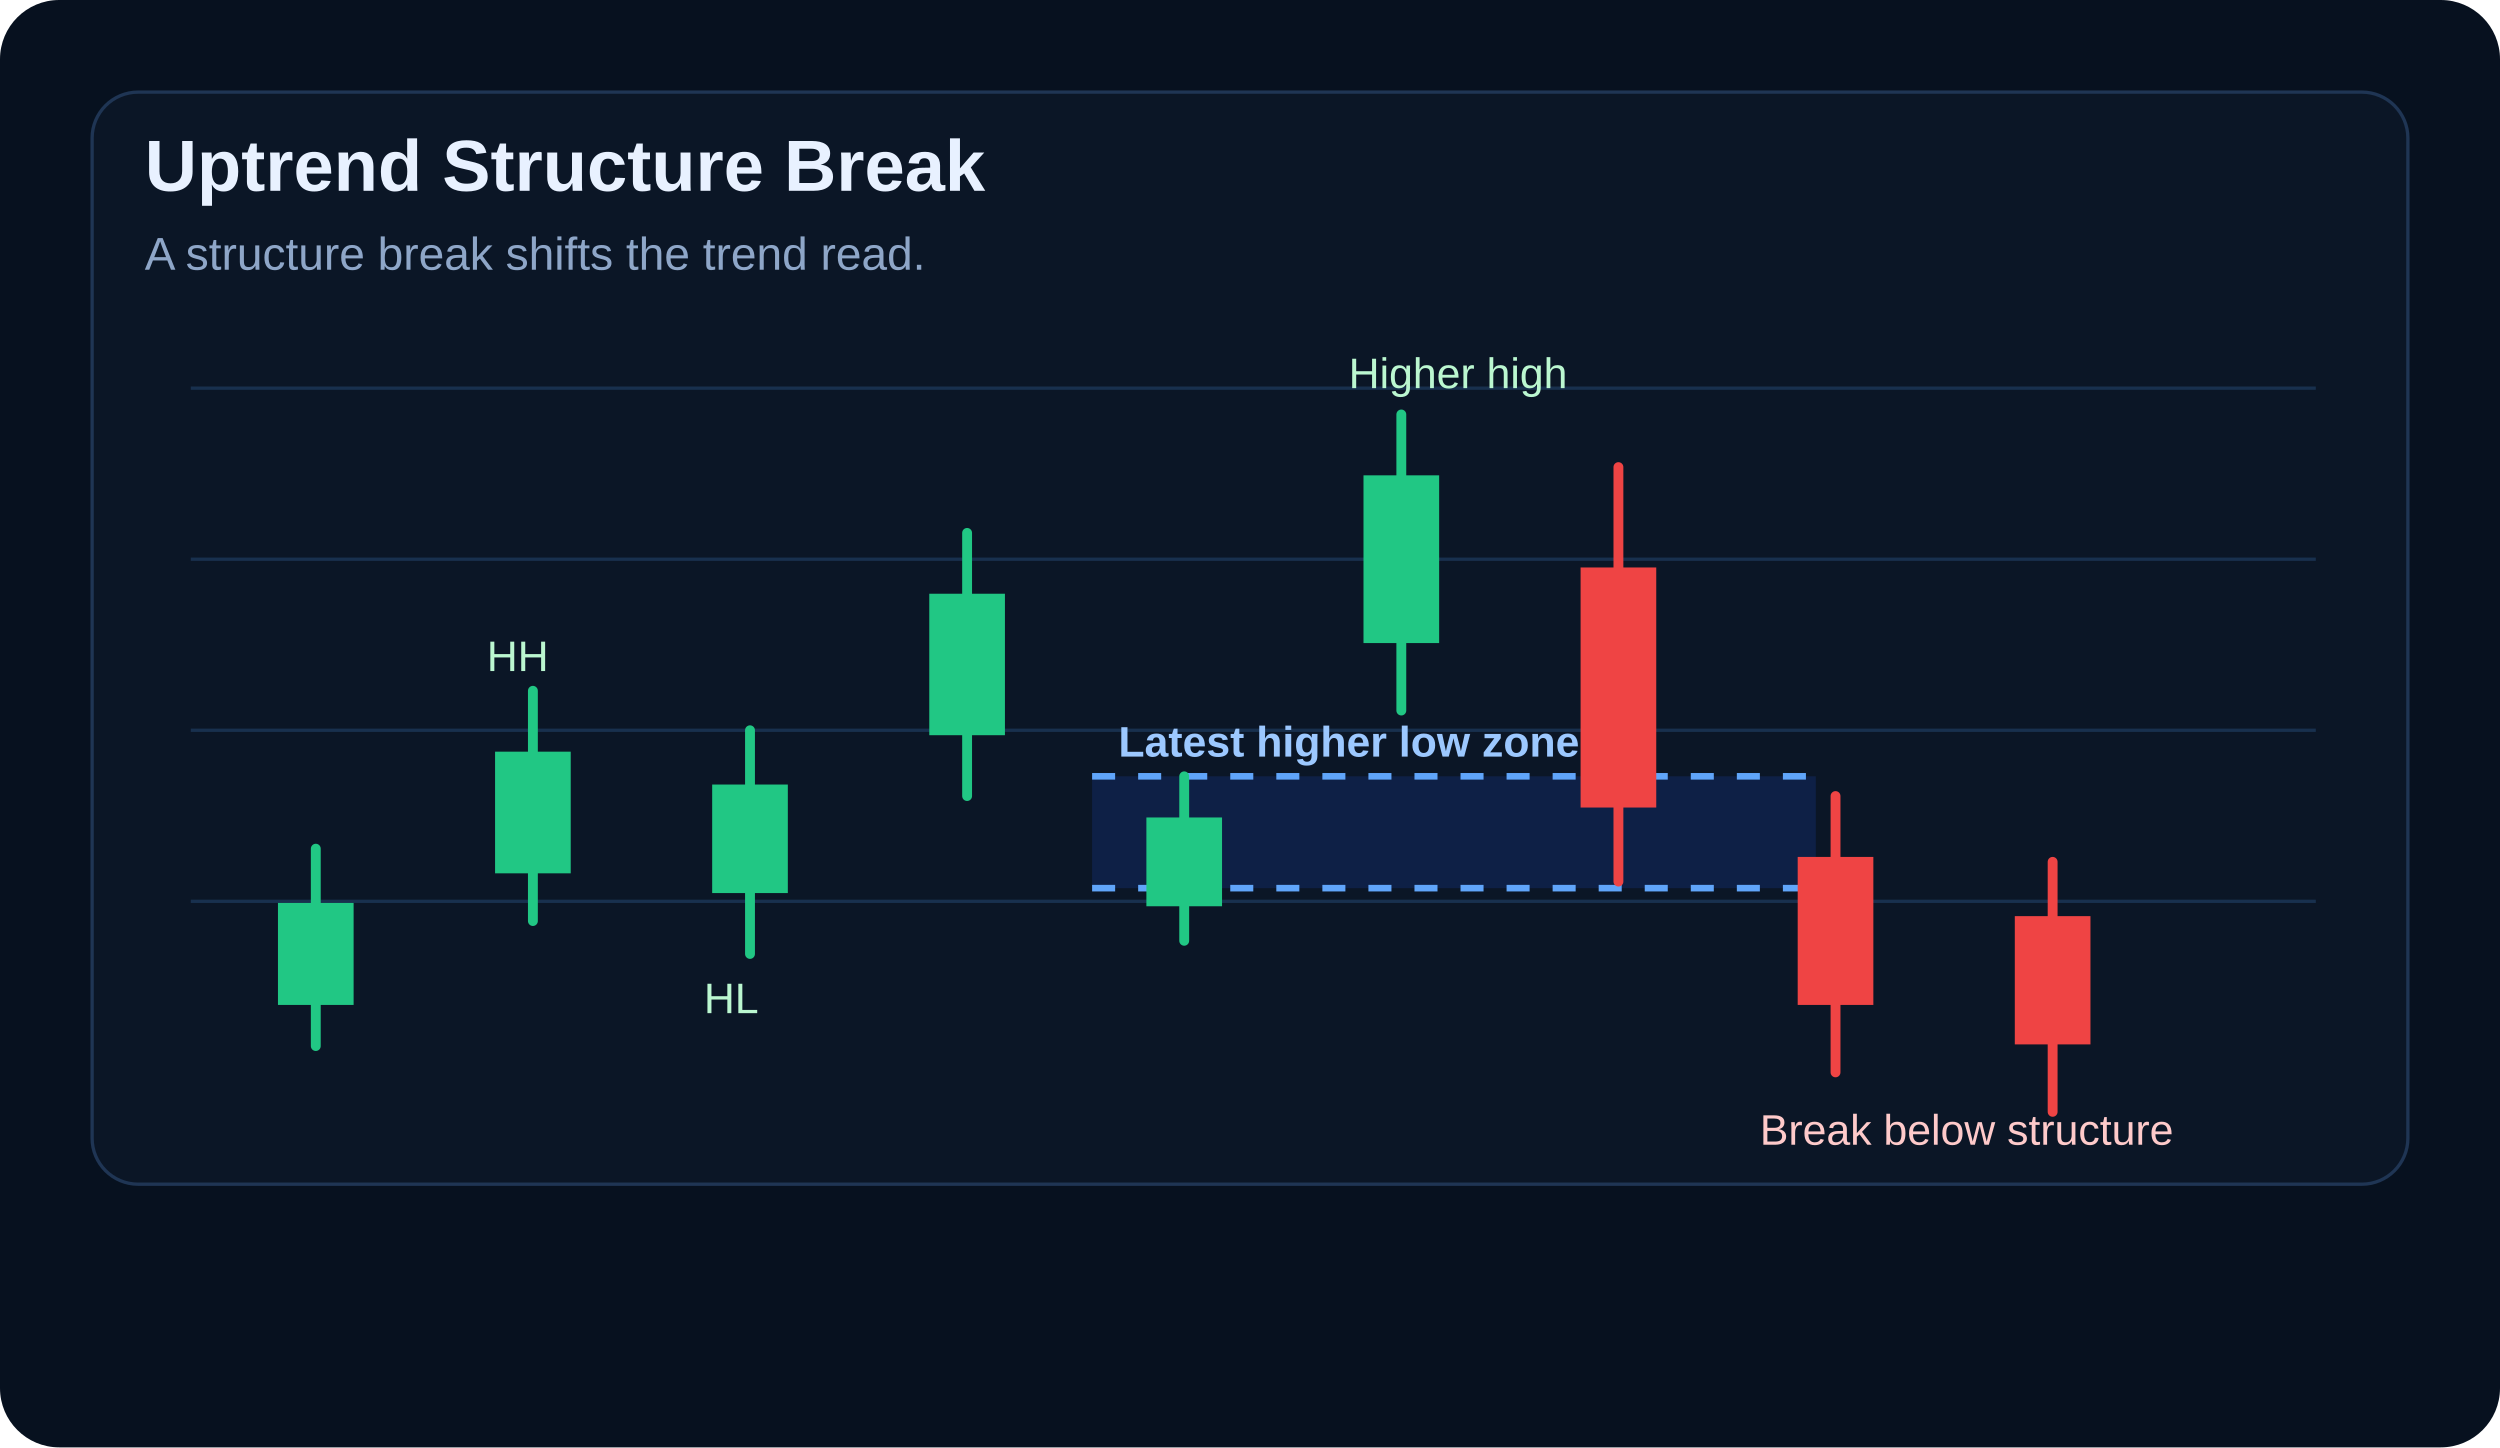
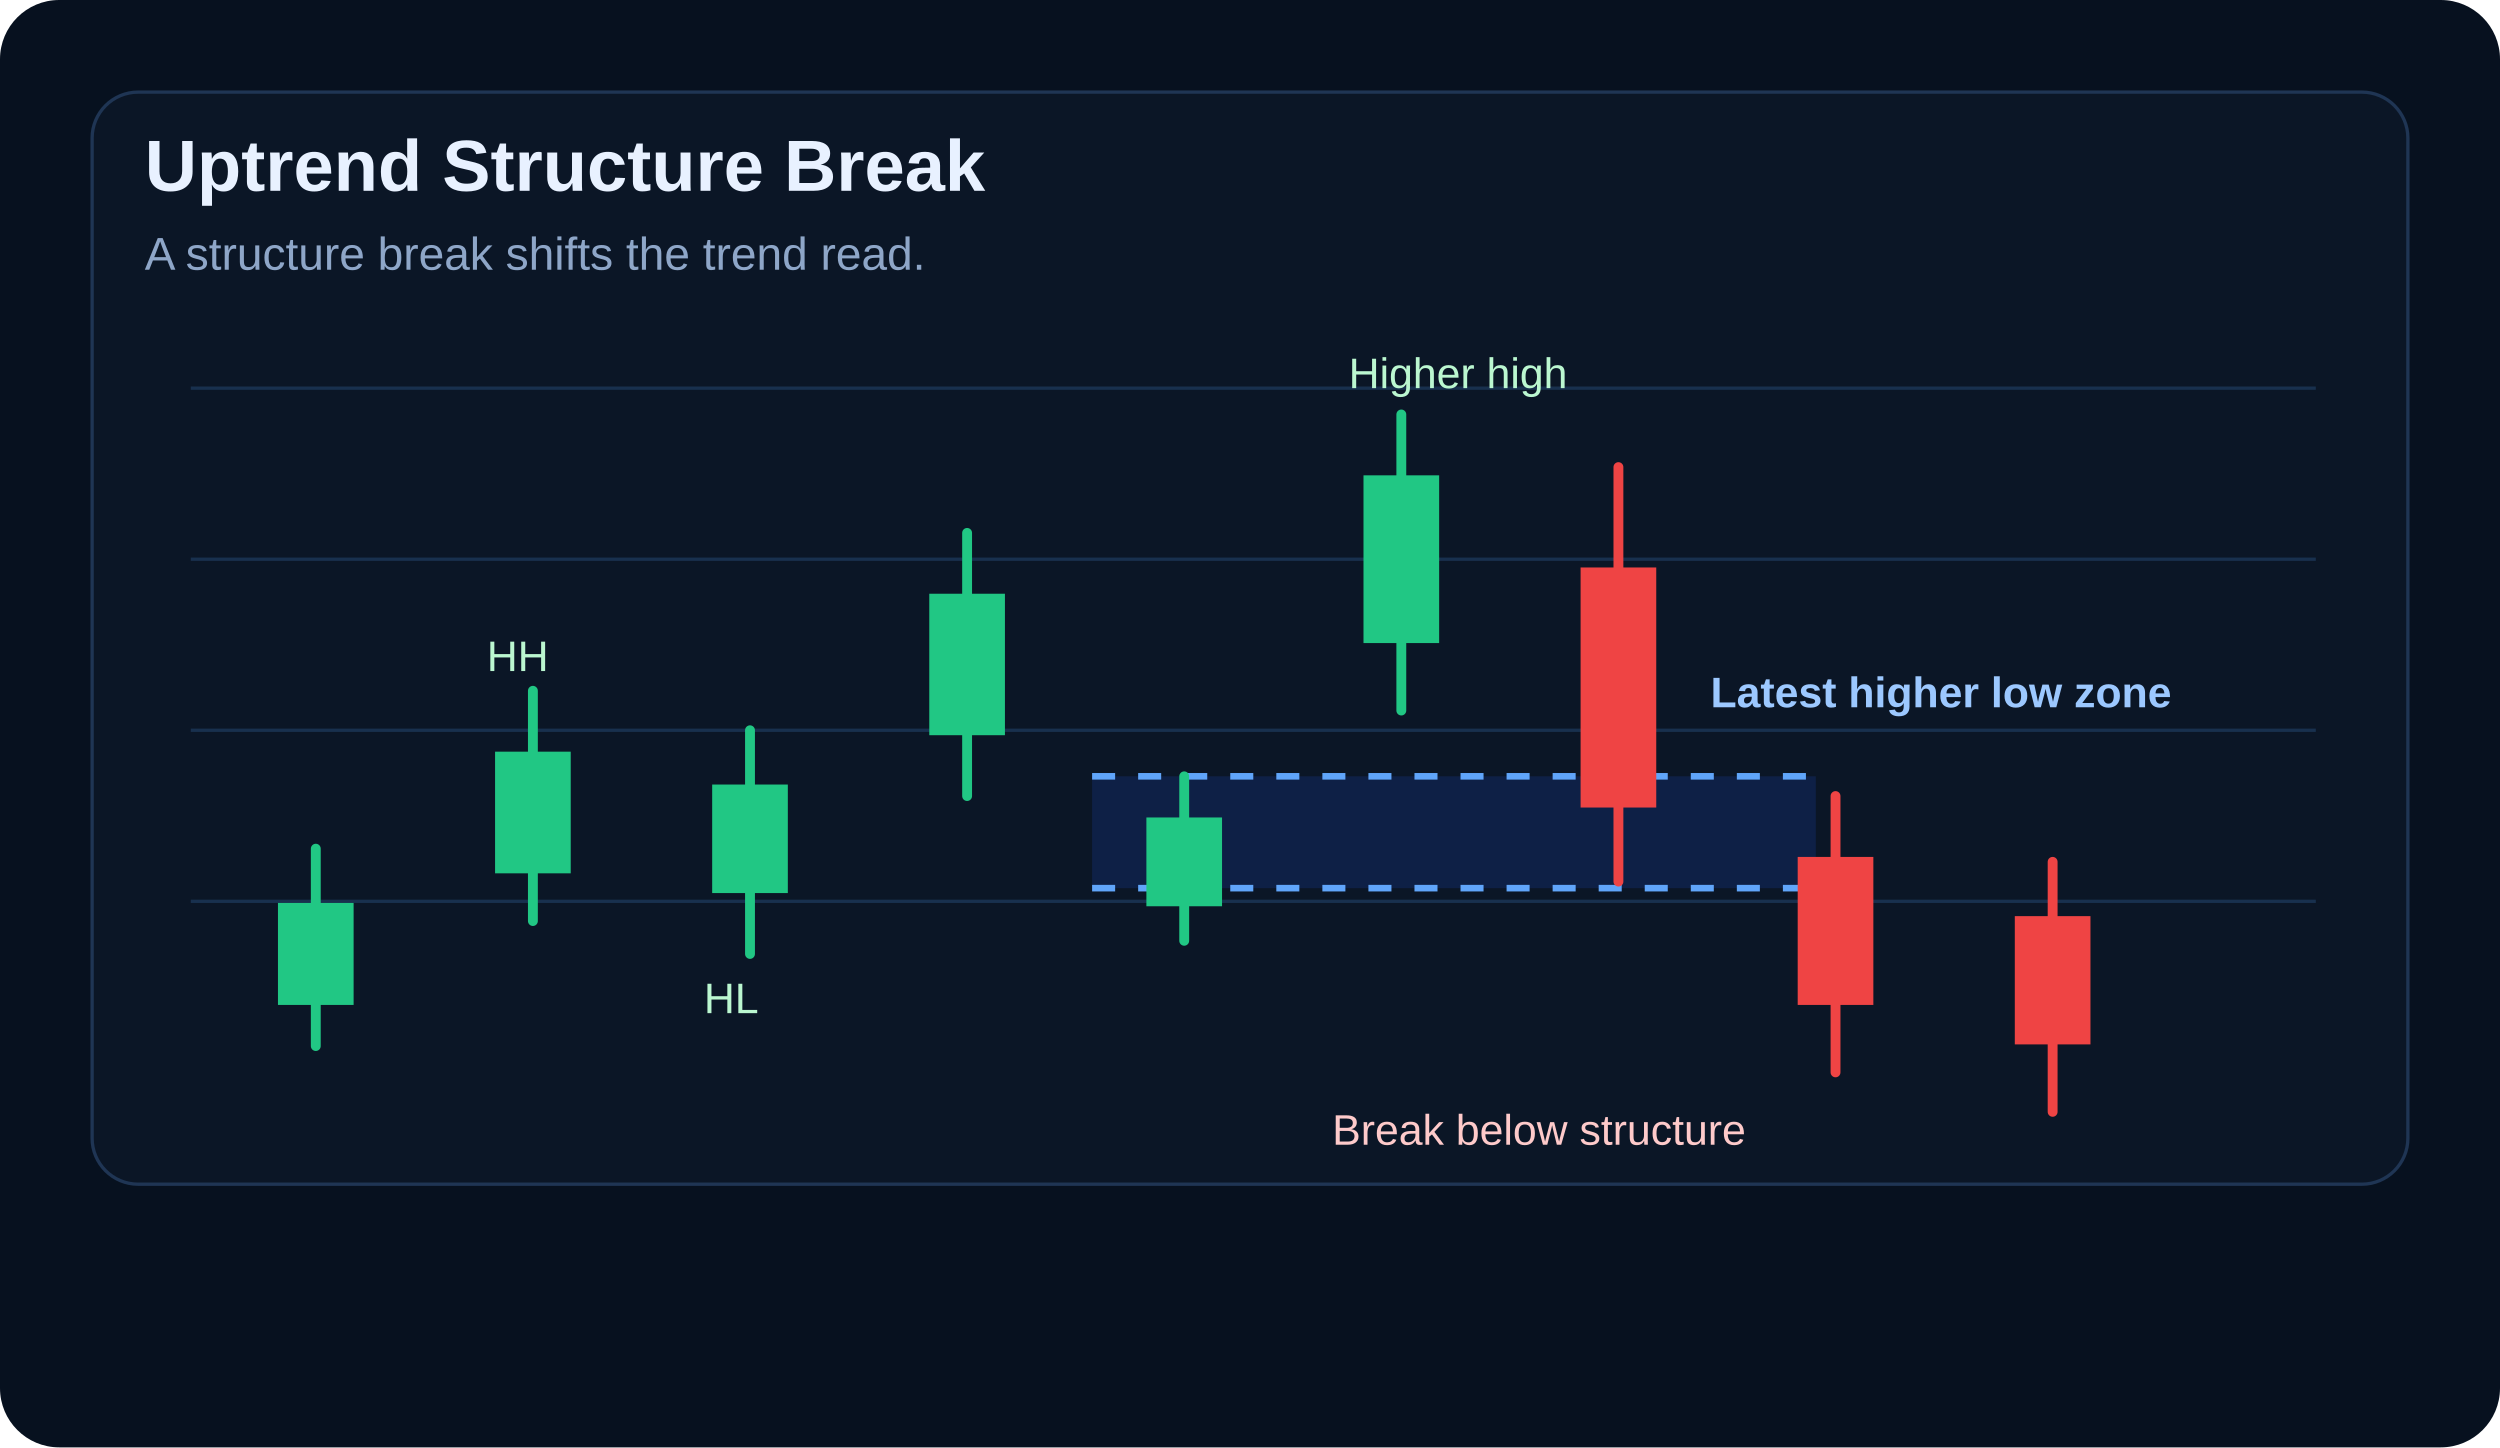
<svg xmlns="http://www.w3.org/2000/svg" viewBox="0 0 760 440" role="img" aria-labelledby="title desc">
  <rect width="760" height="440" rx="18" fill="#07111f" />
  <rect x="28" y="28" width="704" height="332" rx="14" fill="#0b1626" stroke="#1f3554" />
  <text x="44" y="58" fill="#e8f1ff" font-family="Arial, sans-serif" font-size="22" font-weight="700">Uptrend Structure Break</text>
  <text x="44" y="82" fill="#8ea6c8" font-family="Arial, sans-serif" font-size="14">A structure break shifts the trend read.</text>
  <g stroke="#18304e" stroke-width="1">
    <line x1="58" y1="118" x2="704" y2="118" />
    <line x1="58" y1="170" x2="704" y2="170" />
    <line x1="58" y1="222" x2="704" y2="222" />
    <line x1="58" y1="274" x2="704" y2="274" />
  </g>
  <rect x="332" y="236" width="220" height="34" fill="#1d4ed8" opacity=".18" />
  <line x1="332" y1="236" x2="552" y2="236" stroke="#60a5fa" stroke-width="2" stroke-dasharray="7 7" />
  <line x1="332" y1="270" x2="552" y2="270" stroke="#60a5fa" stroke-width="2" stroke-dasharray="7 7" />
-   <text x="340" y="230" fill="#9cc8ff" font-family="Arial, sans-serif" font-size="13" font-weight="700">Latest higher low zone</text>
+   <text x="520" y="215" fill="#9cc8ff" font-family="Arial, sans-serif" font-size="13" font-weight="700">Latest higher low zone</text>
  <g stroke-linecap="round" stroke-width="3">
    <g stroke="#21c784" fill="#21c784">
      <line x1="96" y1="258" x2="96" y2="318" />
      <rect x="86" y="276" width="20" height="28" />
      <line x1="162" y1="210" x2="162" y2="280" />
      <rect x="152" y="230" width="20" height="34" />
      <line x1="228" y1="222" x2="228" y2="290" />
      <rect x="218" y="240" width="20" height="30" />
      <line x1="294" y1="162" x2="294" y2="242" />
      <rect x="284" y="182" width="20" height="40" />
      <line x1="360" y1="236" x2="360" y2="286" />
      <rect x="350" y="250" width="20" height="24" />
      <line x1="426" y1="126" x2="426" y2="216" />
      <rect x="416" y="146" width="20" height="48" />
    </g>
    <g stroke="#ef4444" fill="#ef4444">
      <line x1="492" y1="142" x2="492" y2="268" />
      <rect x="482" y="174" width="20" height="70" />
      <line x1="558" y1="242" x2="558" y2="326" />
      <rect x="548" y="262" width="20" height="42" />
      <line x1="624" y1="262" x2="624" y2="338" />
      <rect x="614" y="280" width="20" height="36" />
    </g>
  </g>
  <text x="148" y="204" fill="#bbf7d0" font-family="Arial, sans-serif" font-size="13">HH</text>
  <text x="214" y="308" fill="#bbf7d0" font-family="Arial, sans-serif" font-size="13">HL</text>
  <text x="410" y="118" fill="#bbf7d0" font-family="Arial, sans-serif" font-size="13">Higher high</text>
-   <text x="535" y="348" fill="#fecaca" font-family="Arial, sans-serif" font-size="13">Break below structure</text>
+   <text x="405" y="348" fill="#fecaca" font-family="Arial, sans-serif" font-size="13">Break below structure</text>
</svg>
